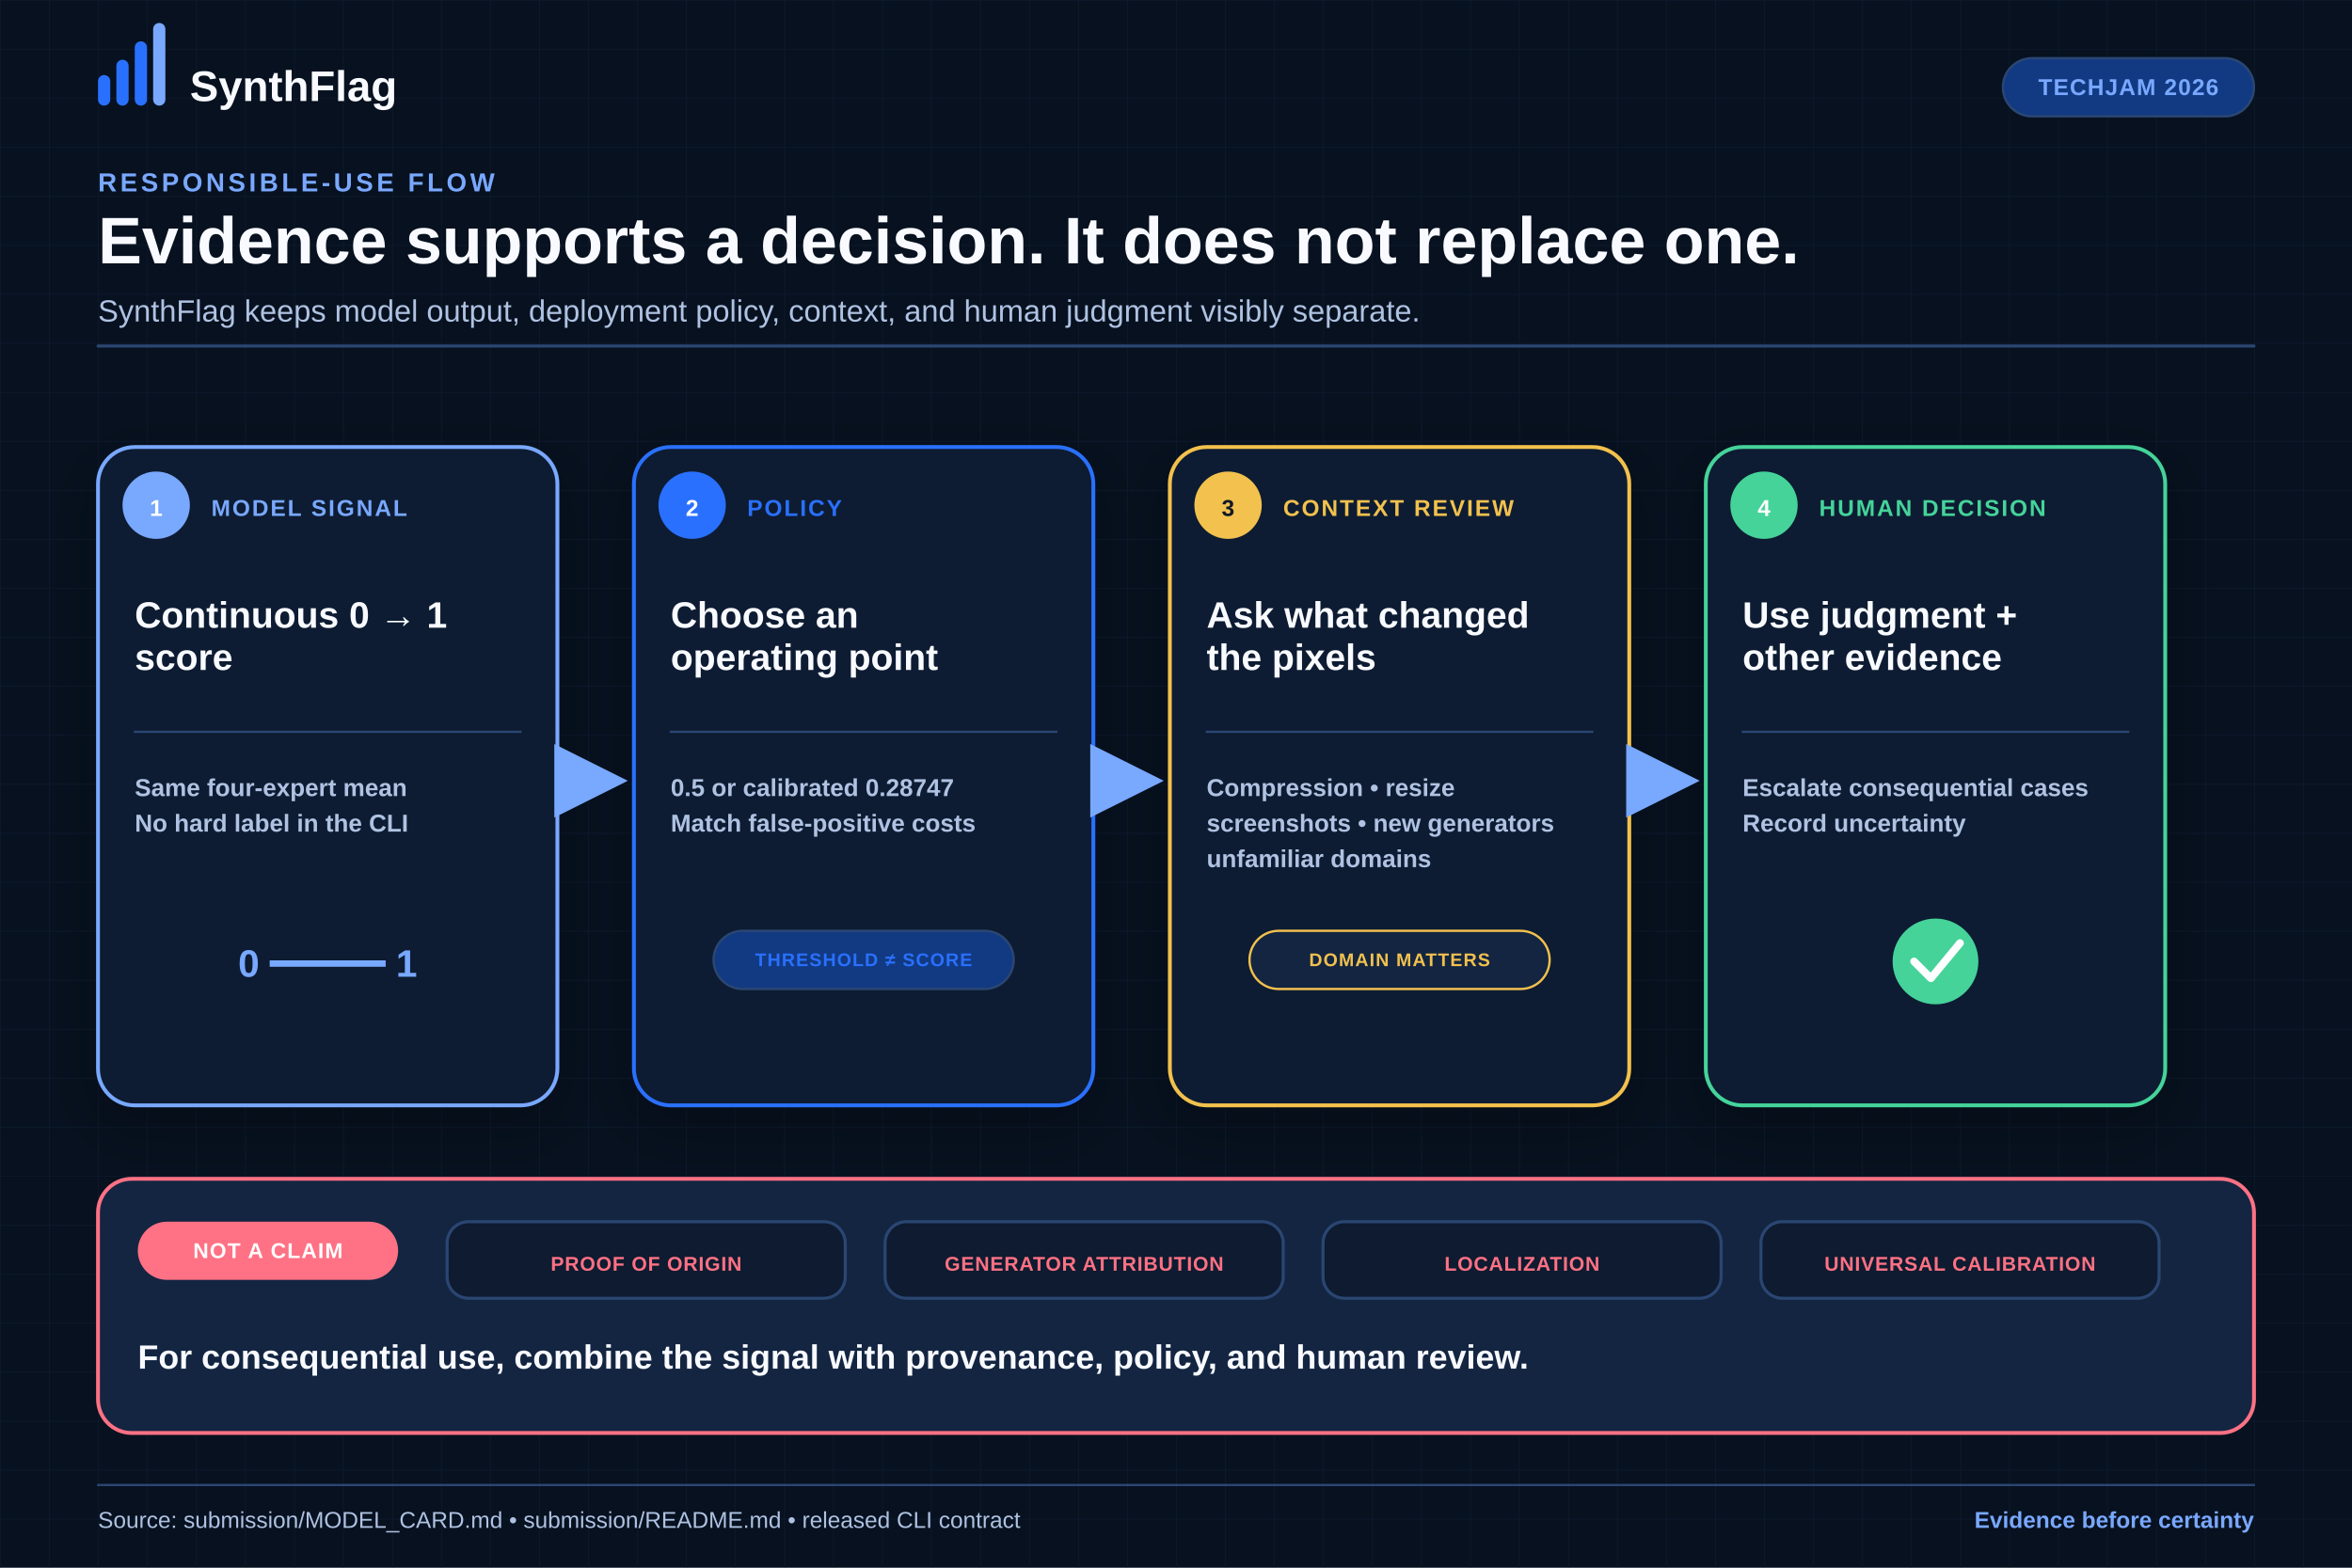
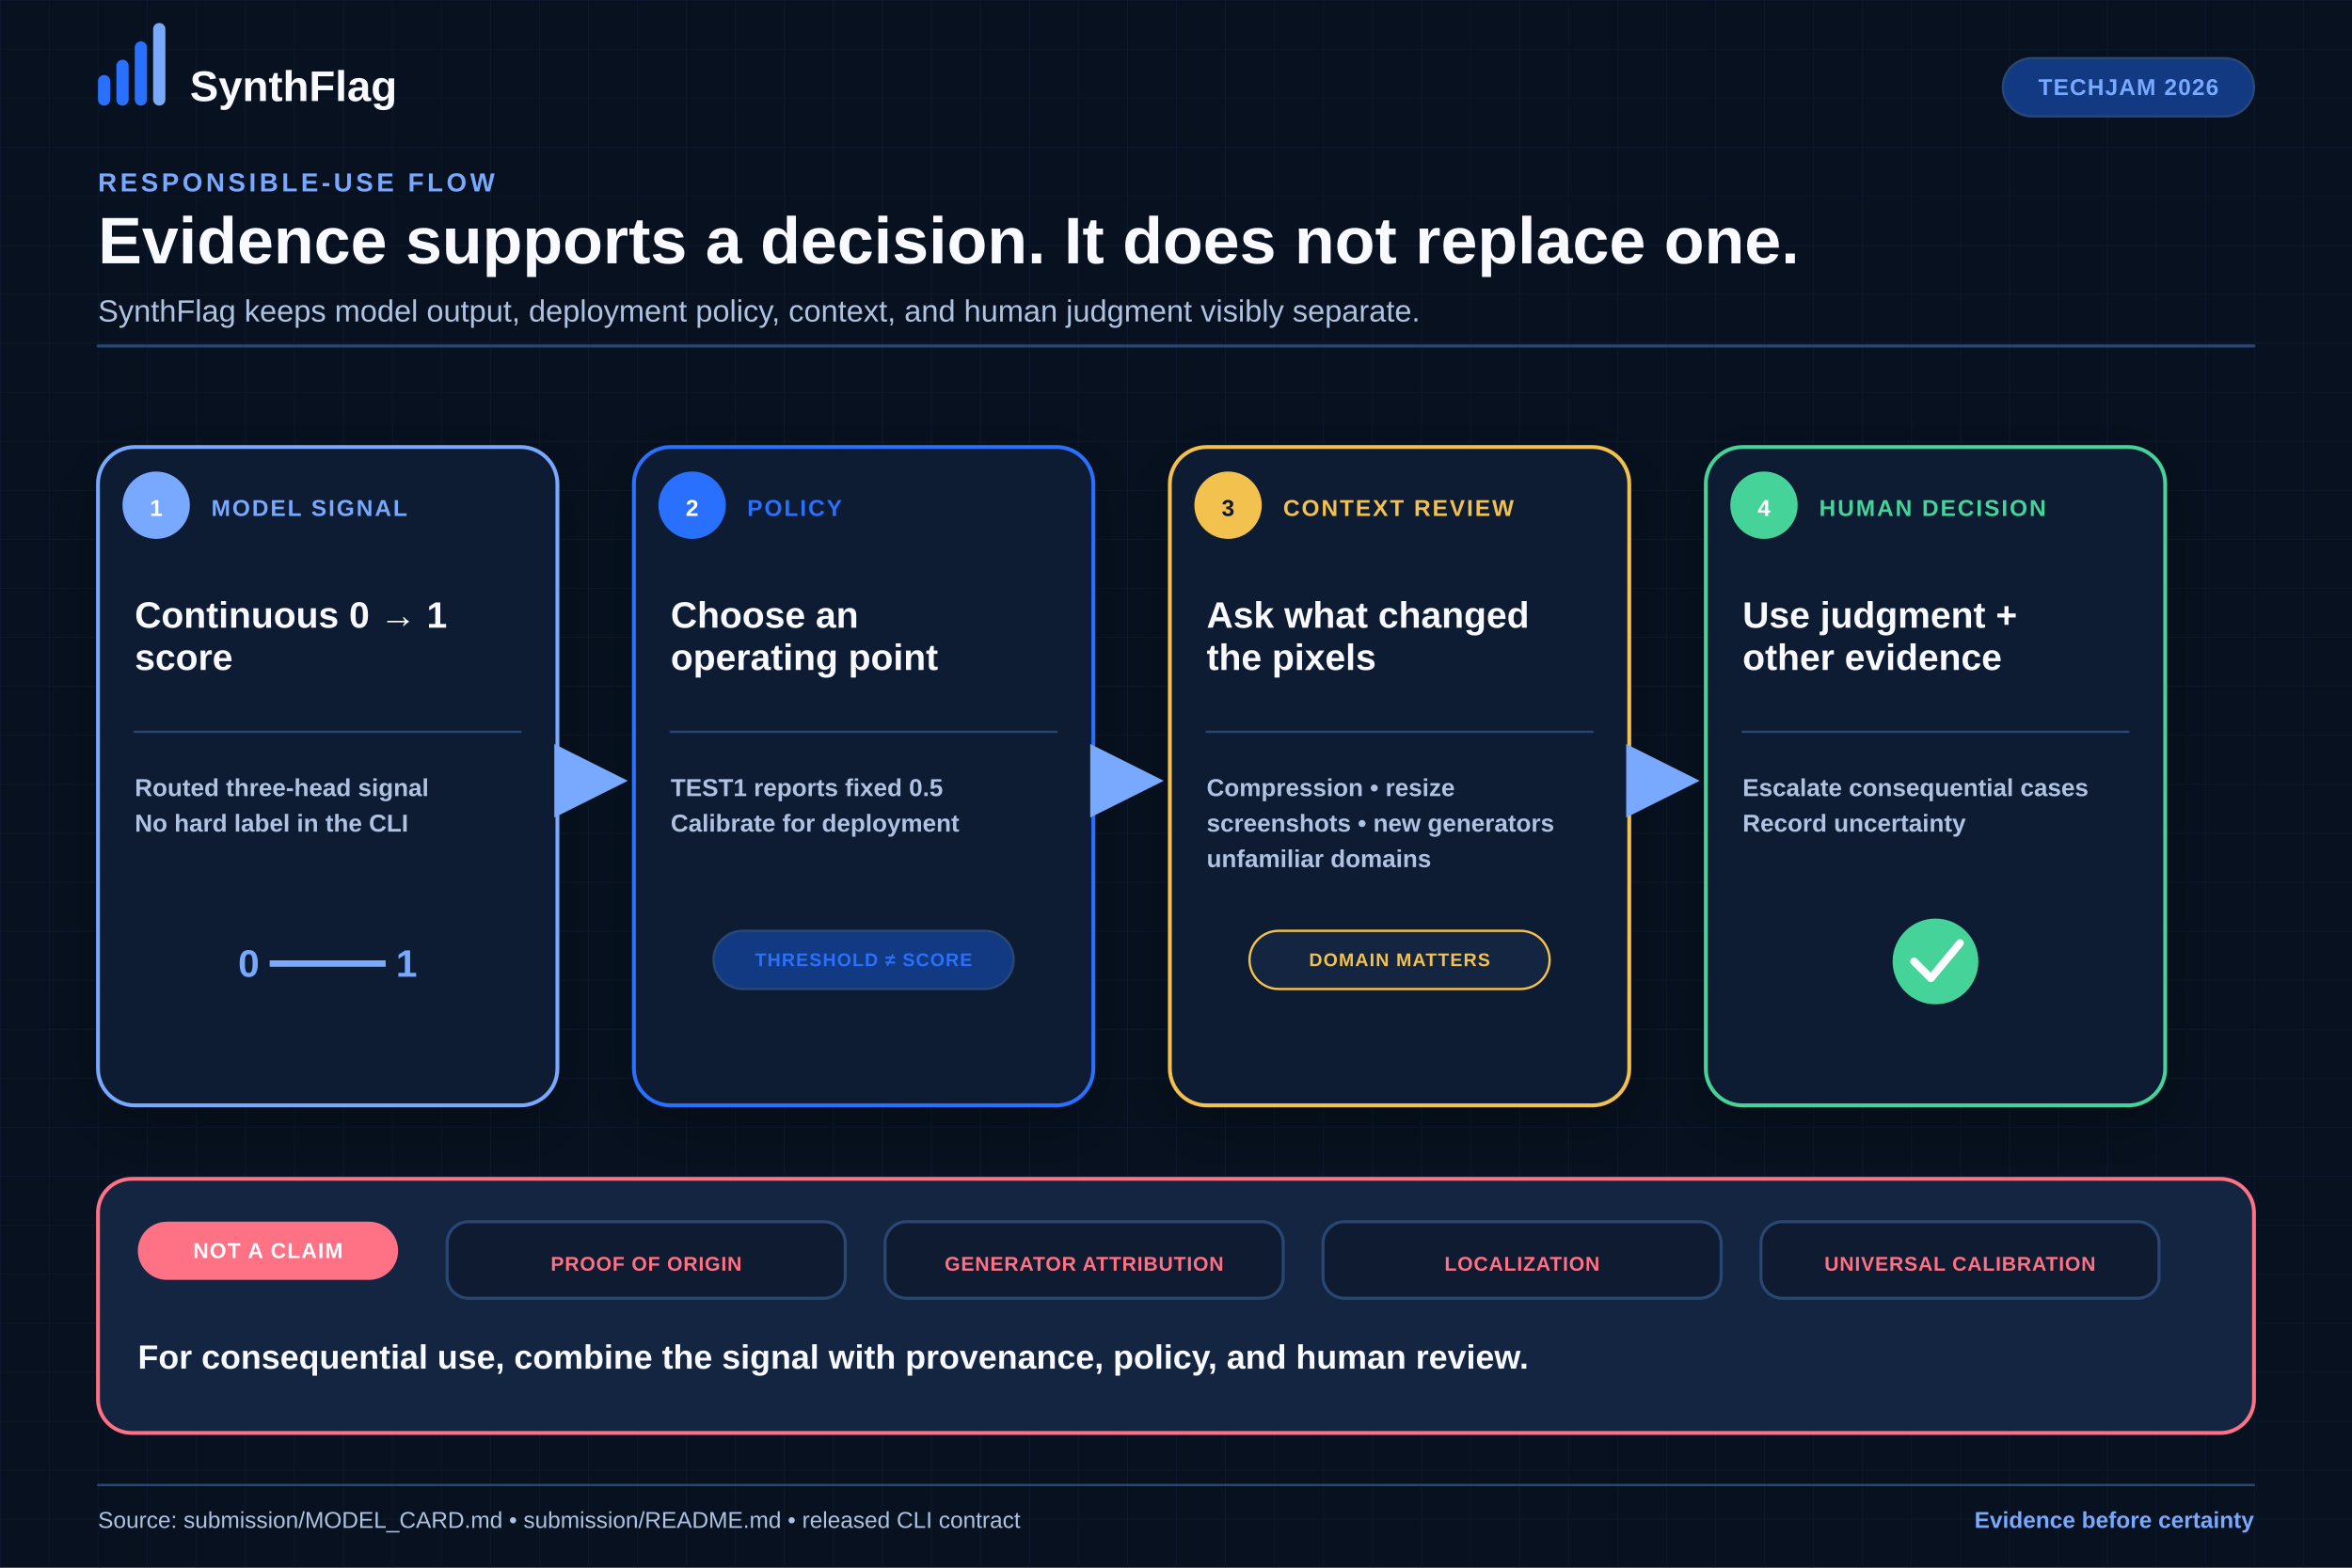
<svg xmlns="http://www.w3.org/2000/svg" width="1536" height="1024" viewBox="0 0 1536 1024" role="img" aria-labelledby="title desc">
  <defs>
    <pattern id="grid" width="32" height="32" patternUnits="userSpaceOnUse">
      <path d="M 32 0 L 0 0 0 32" fill="none" stroke="#13213A" stroke-width="1" opacity="0.55" />
    </pattern>
    <filter id="shadow" x="-20%" y="-20%" width="140%" height="140%">
      <feDropShadow dx="0" dy="12" stdDeviation="18" flood-color="#000000" flood-opacity="0.28" />
    </filter>
    <marker id="arrow" markerWidth="12" markerHeight="12" refX="10" refY="6" orient="auto" markerUnits="strokeWidth">
      <path d="M0,0 L12,6 L0,12 Z" fill="#79A8FF" />
    </marker>
  </defs>
  <rect width="1536" height="1024" fill="#07111F" />
  <rect width="1536" height="1024" fill="url(#grid)" />
  <rect x="64" y="49" width="8" height="20" rx="4" fill="#2970FF" />
  <rect x="76" y="39" width="8" height="30" rx="4" fill="#2970FF" />
  <rect x="88" y="27" width="8" height="42" rx="4" fill="#2970FF" />
  <rect x="100" y="15" width="8" height="54" rx="4" fill="#79A8FF" />
  <text x="124" y="66" font-family="Instrument Sans, Poppins, Arial, sans-serif" font-size="28" font-weight="800" fill="#F8FAFF" text-anchor="start">SynthFlag</text>
  <rect x="1308" y="38" width="164" height="38" rx="19.0" fill="#123A82" stroke="#2A4672" stroke-width="1.5" />
  <text x="1390.0" y="62.1" font-family="Instrument Sans, Poppins, Arial, sans-serif" font-size="15" font-weight="700" fill="#79A8FF" text-anchor="middle" letter-spacing="0.7">TECHJAM 2026</text>
  <text x="64" y="125" font-family="Instrument Sans, Poppins, Arial, sans-serif" font-size="17" font-weight="800" fill="#79A8FF" text-anchor="start" letter-spacing="2.2">RESPONSIBLE-USE FLOW</text>
  <text x="64" y="172" font-family="Instrument Sans, Poppins, Arial, sans-serif" font-size="43" font-weight="800" fill="#F8FAFF" text-anchor="start">Evidence supports a decision. It does not replace one.</text>
  <text x="64" y="210" font-family="Instrument Sans, Poppins, Arial, sans-serif" font-size="20" font-weight="500" fill="#AFC2E2" text-anchor="start">SynthFlag keeps model output, deployment policy, context, and human judgment visibly separate.</text>
  <line x1="64" y1="226" x2="1472" y2="226" stroke="#2A4672" stroke-width="2" stroke-linecap="round" />
  <rect x="64" y="292" width="300" height="430" rx="24" fill="#0E1B30" stroke="#79A8FF" stroke-width="2.5" filter="url(#shadow)" />
  <circle cx="102" cy="330" r="22" fill="#79A8FF" />
  <text x="102" y="337" font-family="Instrument Sans, Poppins, Arial, sans-serif" font-size="15" font-weight="800" fill="#FFFFFF" text-anchor="middle">1</text>
  <text x="138" y="337" font-family="Instrument Sans, Poppins, Arial, sans-serif" font-size="15" font-weight="800" fill="#79A8FF" text-anchor="start" letter-spacing="1.2">MODEL SIGNAL</text>
  <text x="88" y="410.0" font-family="Instrument Sans, Poppins, Arial, sans-serif" font-size="24" font-weight="800" fill="#F8FAFF" text-anchor="start">Continuous 0 → 1</text>
  <text x="88" y="437.6" font-family="Instrument Sans, Poppins, Arial, sans-serif" font-size="24" font-weight="800" fill="#F8FAFF" text-anchor="start">score</text>
  <line x1="88" y1="478" x2="340" y2="478" stroke="#2A4672" stroke-width="1.5" stroke-linecap="round" />
-   <text x="88" y="520.0" font-family="Instrument Sans, Poppins, Arial, sans-serif" font-size="16" font-weight="600" fill="#AFC2E2" text-anchor="start">Same four-expert mean</text>
+   <text x="88" y="520.0" font-family="Instrument Sans, Poppins, Arial, sans-serif" font-size="16" font-weight="600" fill="#AFC2E2" text-anchor="start">Routed three-head signal</text>
  <text x="88" y="543.2" font-family="Instrument Sans, Poppins, Arial, sans-serif" font-size="16" font-weight="600" fill="#AFC2E2" text-anchor="start">No hard label in the CLI</text>
  <text x="214" y="638" font-family="Instrument Sans, Poppins, Arial, sans-serif" font-size="25" font-weight="800" fill="#79A8FF" text-anchor="middle">0 ━━━━━ 1</text>
  <rect x="414" y="292" width="300" height="430" rx="24" fill="#0E1B30" stroke="#2970FF" stroke-width="2.5" filter="url(#shadow)" />
  <circle cx="452" cy="330" r="22" fill="#2970FF" />
  <text x="452" y="337" font-family="Instrument Sans, Poppins, Arial, sans-serif" font-size="15" font-weight="800" fill="#FFFFFF" text-anchor="middle">2</text>
  <text x="488" y="337" font-family="Instrument Sans, Poppins, Arial, sans-serif" font-size="15" font-weight="800" fill="#2970FF" text-anchor="start" letter-spacing="1.2">POLICY</text>
  <text x="438" y="410.0" font-family="Instrument Sans, Poppins, Arial, sans-serif" font-size="24" font-weight="800" fill="#F8FAFF" text-anchor="start">Choose an</text>
  <text x="438" y="437.6" font-family="Instrument Sans, Poppins, Arial, sans-serif" font-size="24" font-weight="800" fill="#F8FAFF" text-anchor="start">operating point</text>
  <line x1="438" y1="478" x2="690" y2="478" stroke="#2A4672" stroke-width="1.5" stroke-linecap="round" />
-   <text x="438" y="520.0" font-family="Instrument Sans, Poppins, Arial, sans-serif" font-size="16" font-weight="600" fill="#AFC2E2" text-anchor="start">0.5 or calibrated 0.28747</text>
-   <text x="438" y="543.2" font-family="Instrument Sans, Poppins, Arial, sans-serif" font-size="16" font-weight="600" fill="#AFC2E2" text-anchor="start">Match false-positive costs</text>
+   <text x="438" y="520.0" font-family="Instrument Sans, Poppins, Arial, sans-serif" font-size="16" font-weight="600" fill="#AFC2E2" text-anchor="start">TEST1 reports fixed 0.5</text>
+   <text x="438" y="543.2" font-family="Instrument Sans, Poppins, Arial, sans-serif" font-size="16" font-weight="600" fill="#AFC2E2" text-anchor="start">Calibrate for deployment</text>
  <rect x="466" y="608" width="196" height="38" rx="19.0" fill="#123A82" stroke="#2A4672" stroke-width="1.5" />
  <text x="564.0" y="631.08" font-family="Instrument Sans, Poppins, Arial, sans-serif" font-size="12" font-weight="700" fill="#2970FF" text-anchor="middle" letter-spacing="0.7">THRESHOLD ≠ SCORE</text>
  <rect x="764" y="292" width="300" height="430" rx="24" fill="#0E1B30" stroke="#F2C14E" stroke-width="2.5" filter="url(#shadow)" />
  <circle cx="802" cy="330" r="22" fill="#F2C14E" />
  <text x="802" y="337" font-family="Instrument Sans, Poppins, Arial, sans-serif" font-size="15" font-weight="800" fill="#111827" text-anchor="middle">3</text>
  <text x="838" y="337" font-family="Instrument Sans, Poppins, Arial, sans-serif" font-size="15" font-weight="800" fill="#F2C14E" text-anchor="start" letter-spacing="1.2">CONTEXT REVIEW</text>
  <text x="788" y="410.0" font-family="Instrument Sans, Poppins, Arial, sans-serif" font-size="24" font-weight="800" fill="#F8FAFF" text-anchor="start">Ask what changed</text>
  <text x="788" y="437.6" font-family="Instrument Sans, Poppins, Arial, sans-serif" font-size="24" font-weight="800" fill="#F8FAFF" text-anchor="start">the pixels</text>
  <line x1="788" y1="478" x2="1040" y2="478" stroke="#2A4672" stroke-width="1.5" stroke-linecap="round" />
  <text x="788" y="520.0" font-family="Instrument Sans, Poppins, Arial, sans-serif" font-size="16" font-weight="600" fill="#AFC2E2" text-anchor="start">Compression • resize</text>
  <text x="788" y="543.2" font-family="Instrument Sans, Poppins, Arial, sans-serif" font-size="16" font-weight="600" fill="#AFC2E2" text-anchor="start">screenshots • new generators</text>
  <text x="788" y="566.4" font-family="Instrument Sans, Poppins, Arial, sans-serif" font-size="16" font-weight="600" fill="#AFC2E2" text-anchor="start">unfamiliar domains</text>
  <rect x="816" y="608" width="196" height="38" rx="19.0" fill="#132541" stroke="#F2C14E" stroke-width="1.5" />
  <text x="914.0" y="631.08" font-family="Instrument Sans, Poppins, Arial, sans-serif" font-size="12" font-weight="700" fill="#F2C14E" text-anchor="middle" letter-spacing="0.7">DOMAIN MATTERS</text>
  <rect x="1114" y="292" width="300" height="430" rx="24" fill="#0E1B30" stroke="#45D39A" stroke-width="2.5" filter="url(#shadow)" />
  <circle cx="1152" cy="330" r="22" fill="#45D39A" />
  <text x="1152" y="337" font-family="Instrument Sans, Poppins, Arial, sans-serif" font-size="15" font-weight="800" fill="#FFFFFF" text-anchor="middle">4</text>
  <text x="1188" y="337" font-family="Instrument Sans, Poppins, Arial, sans-serif" font-size="15" font-weight="800" fill="#45D39A" text-anchor="start" letter-spacing="1.2">HUMAN DECISION</text>
  <text x="1138" y="410.0" font-family="Instrument Sans, Poppins, Arial, sans-serif" font-size="24" font-weight="800" fill="#F8FAFF" text-anchor="start">Use judgment +</text>
  <text x="1138" y="437.6" font-family="Instrument Sans, Poppins, Arial, sans-serif" font-size="24" font-weight="800" fill="#F8FAFF" text-anchor="start">other evidence</text>
  <line x1="1138" y1="478" x2="1390" y2="478" stroke="#2A4672" stroke-width="1.5" stroke-linecap="round" />
  <text x="1138" y="520.0" font-family="Instrument Sans, Poppins, Arial, sans-serif" font-size="16" font-weight="600" fill="#AFC2E2" text-anchor="start">Escalate consequential cases</text>
  <text x="1138" y="543.2" font-family="Instrument Sans, Poppins, Arial, sans-serif" font-size="16" font-weight="600" fill="#AFC2E2" text-anchor="start">Record uncertainty</text>
  <circle cx="1264" cy="628" r="28" fill="#45D39A" />
  <path d="M1250 628 L1261 639 L1280 616" fill="none" stroke="#FFFFFF" stroke-width="5" stroke-linecap="round" stroke-linejoin="round" />
  <line x1="372" y1="510" x2="402" y2="510" stroke="#79A8FF" stroke-width="4" stroke-linecap="round" marker-end="url(#arrow)" />
  <line x1="722" y1="510" x2="752" y2="510" stroke="#79A8FF" stroke-width="4" stroke-linecap="round" marker-end="url(#arrow)" />
  <line x1="1072" y1="510" x2="1102" y2="510" stroke="#79A8FF" stroke-width="4" stroke-linecap="round" marker-end="url(#arrow)" />
  <rect x="64" y="770" width="1408" height="166" rx="22" fill="#132541" stroke="#FF7184" stroke-width="2.5" />
  <rect x="90" y="798" width="170" height="38" rx="19.0" fill="#FF7184" />
  <text x="175.0" y="821.76" font-family="Instrument Sans, Poppins, Arial, sans-serif" font-size="14" font-weight="700" fill="#FFFFFF" text-anchor="middle" letter-spacing="0.7">NOT A CLAIM</text>
  <rect x="292" y="798" width="260" height="50" rx="14" fill="#0E1B30" stroke="#2A4672" stroke-width="2" />
  <text x="422" y="830" font-family="Instrument Sans, Poppins, Arial, sans-serif" font-size="13" font-weight="800" fill="#FF7184" text-anchor="middle" letter-spacing="0.5">PROOF OF ORIGIN</text>
  <rect x="578" y="798" width="260" height="50" rx="14" fill="#0E1B30" stroke="#2A4672" stroke-width="2" />
  <text x="708" y="830" font-family="Instrument Sans, Poppins, Arial, sans-serif" font-size="13" font-weight="800" fill="#FF7184" text-anchor="middle" letter-spacing="0.5">GENERATOR ATTRIBUTION</text>
  <rect x="864" y="798" width="260" height="50" rx="14" fill="#0E1B30" stroke="#2A4672" stroke-width="2" />
  <text x="994" y="830" font-family="Instrument Sans, Poppins, Arial, sans-serif" font-size="13" font-weight="800" fill="#FF7184" text-anchor="middle" letter-spacing="0.5">LOCALIZATION</text>
  <rect x="1150" y="798" width="260" height="50" rx="14" fill="#0E1B30" stroke="#2A4672" stroke-width="2" />
  <text x="1280" y="830" font-family="Instrument Sans, Poppins, Arial, sans-serif" font-size="13" font-weight="800" fill="#FF7184" text-anchor="middle" letter-spacing="0.5">UNIVERSAL CALIBRATION</text>
  <text x="90" y="894" font-family="Instrument Sans, Poppins, Arial, sans-serif" font-size="22" font-weight="800" fill="#F8FAFF" text-anchor="start">For consequential use, combine the signal with provenance, policy, and human review.</text>
  <line x1="64" y1="970" x2="1472" y2="970" stroke="#2A4672" stroke-width="1.5" stroke-linecap="round" />
  <text x="64" y="998" font-family="Instrument Sans, Poppins, Arial, sans-serif" font-size="15" font-weight="500" fill="#AFC2E2" text-anchor="start">Source: submission/MODEL_CARD.md • submission/README.md • released CLI contract</text>
  <text x="1472" y="998" font-family="Instrument Sans, Poppins, Arial, sans-serif" font-size="15" font-weight="700" fill="#79A8FF" text-anchor="end">Evidence before certainty</text>
</svg>
